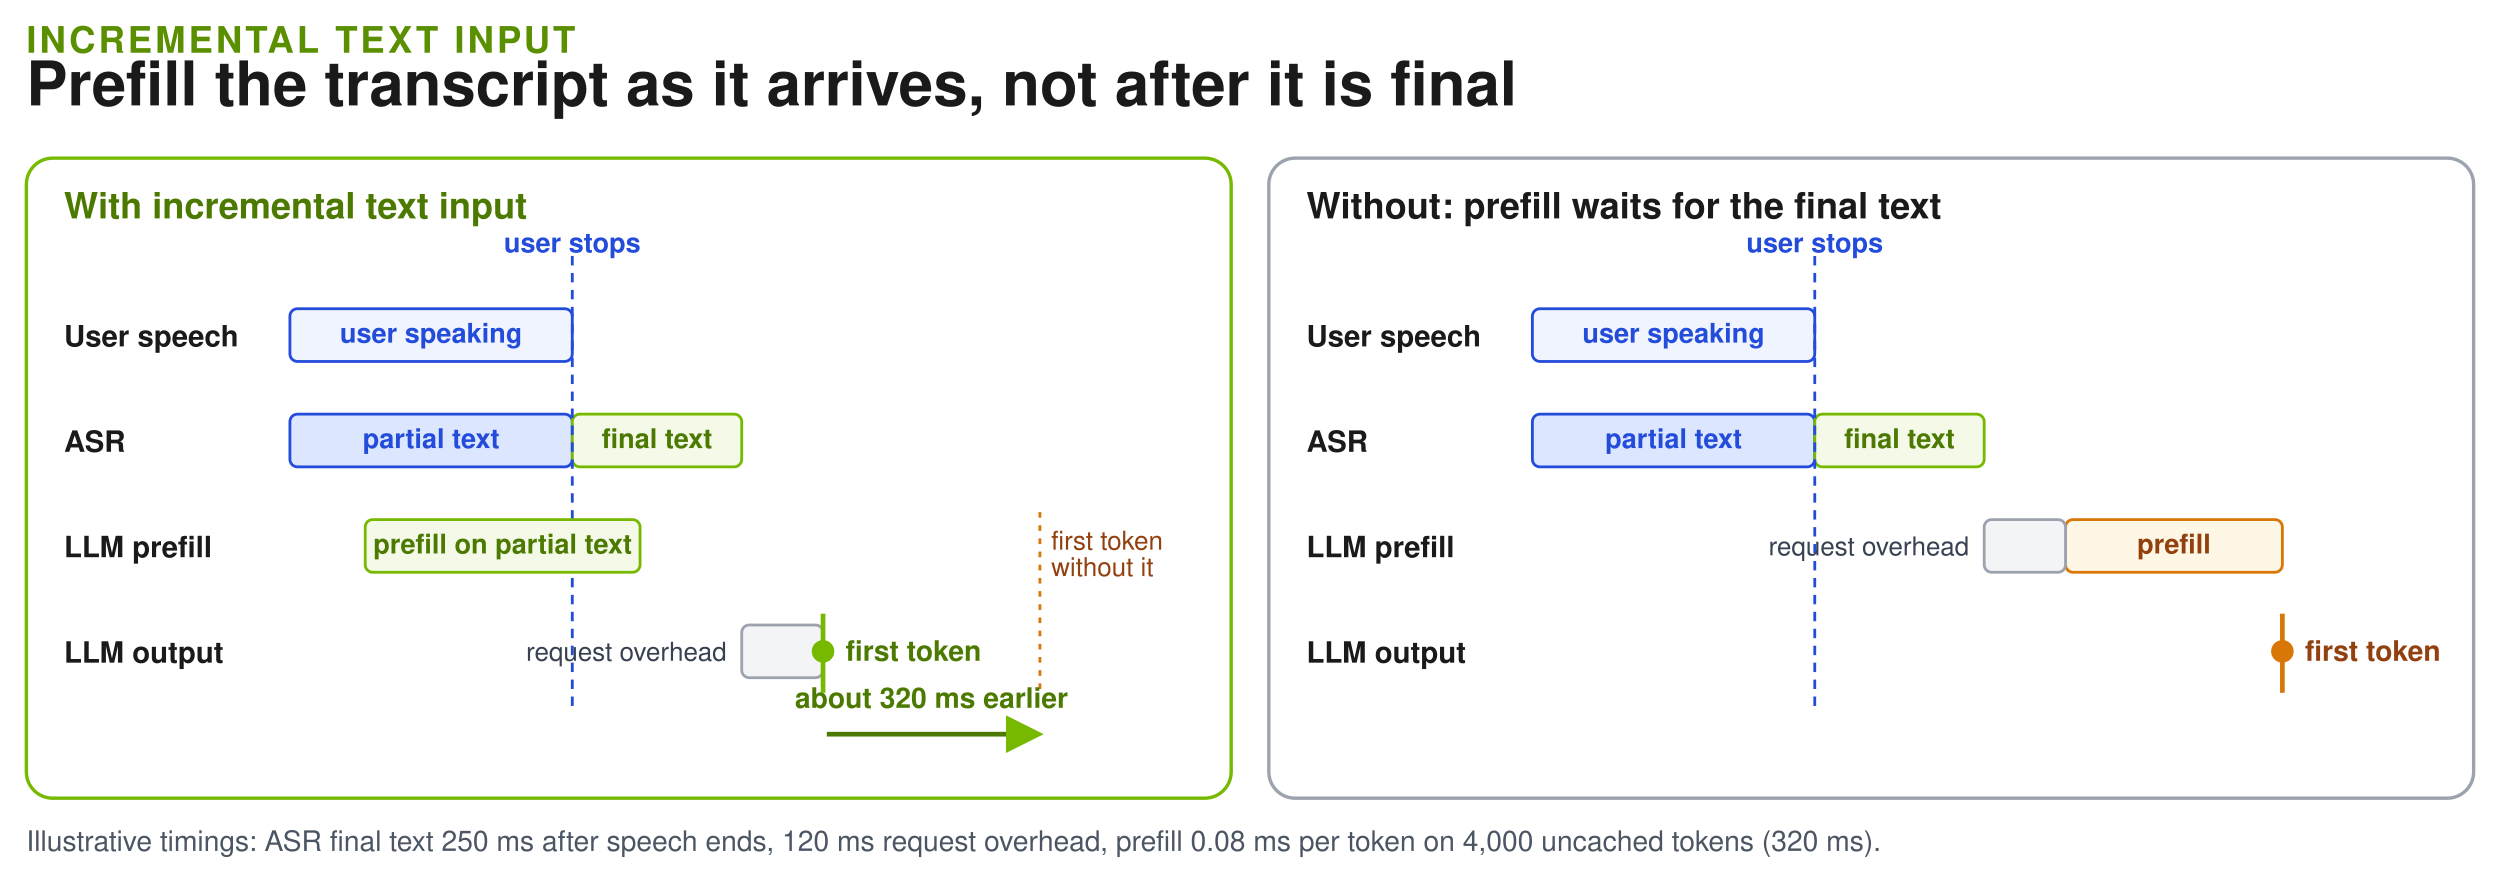
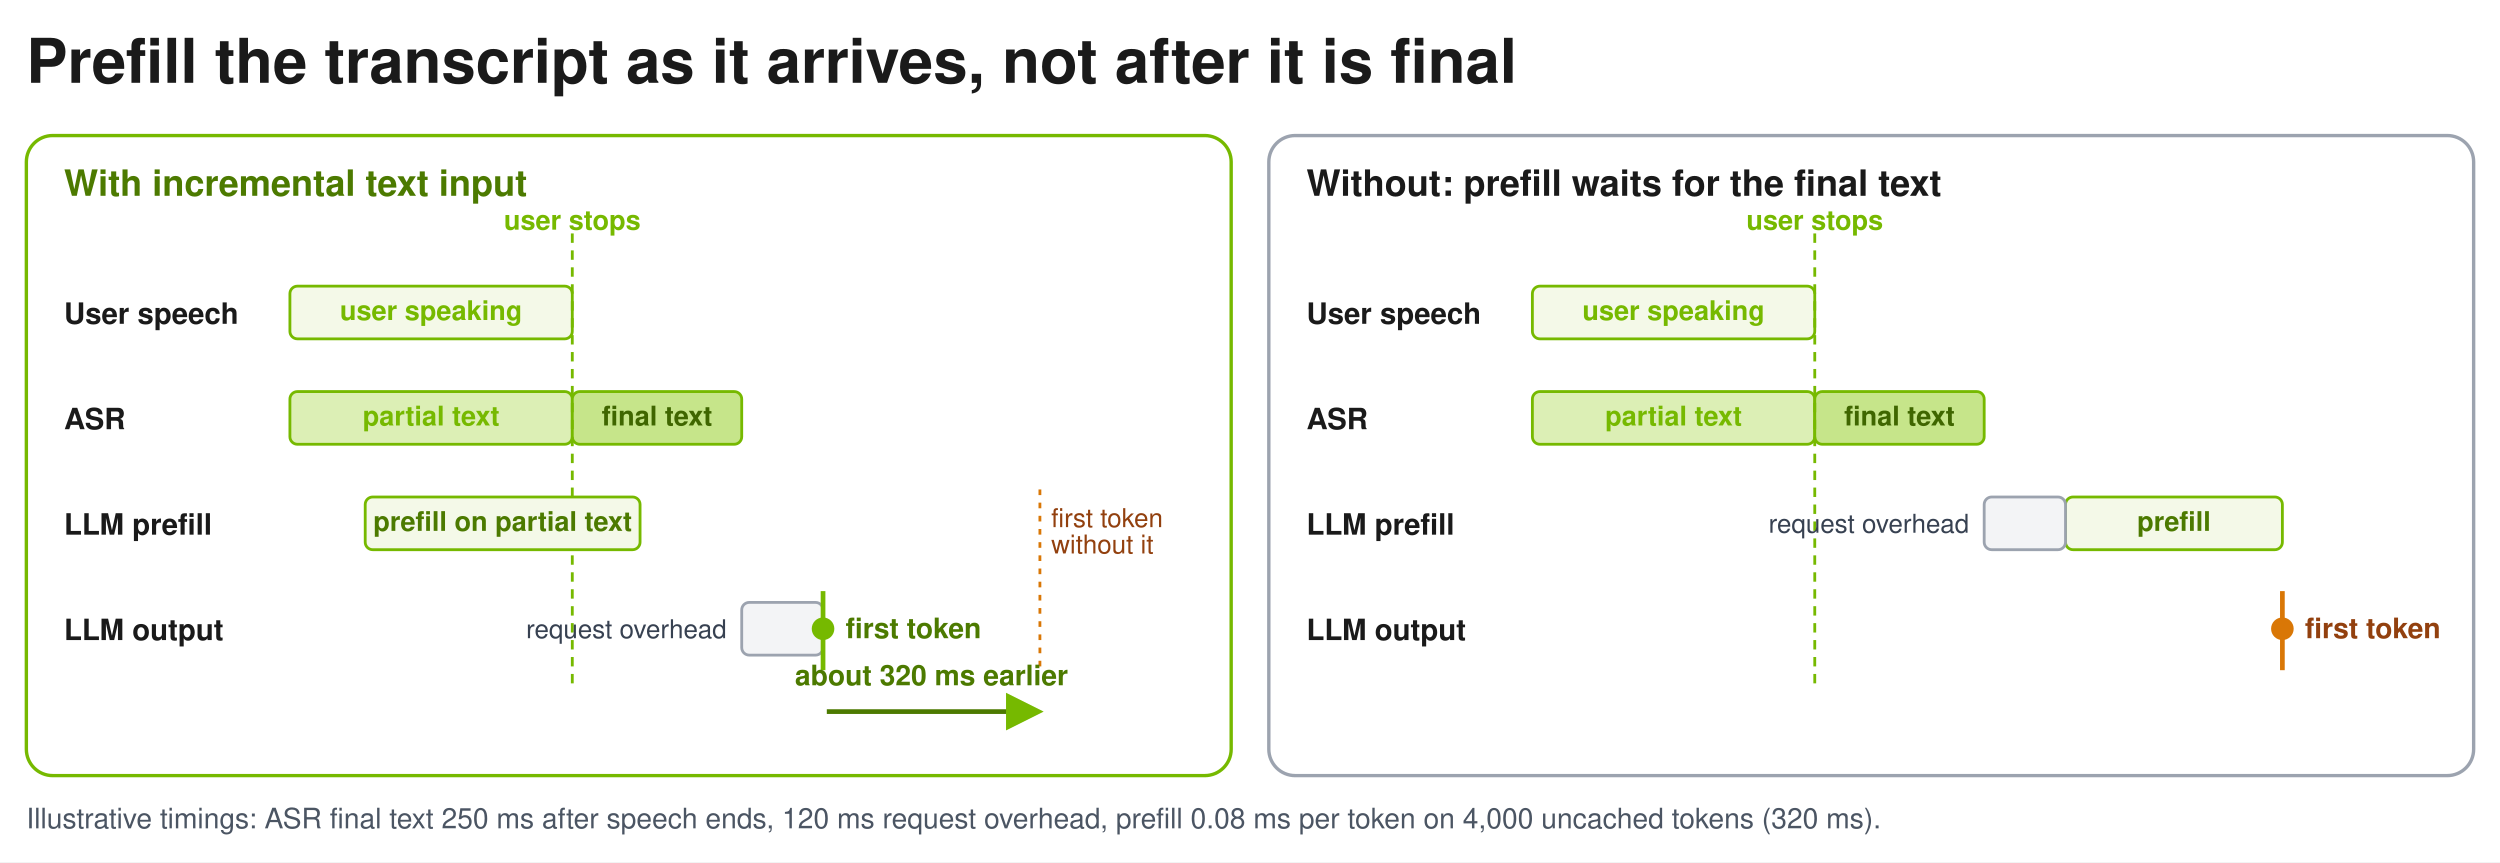
- <svg xmlns="http://www.w3.org/2000/svg" width="1328" height="470" viewBox="36 12 1328 470" role="img" aria-labelledby="title desc" font-family="Helvetica, Arial, sans-serif">
+ <svg xmlns="http://www.w3.org/2000/svg" width="1328" height="458" viewBox="36 24 1328 458" role="img" aria-labelledby="title desc" font-family="Helvetica, Arial, sans-serif">
  <defs>
    <marker id="arrow" viewBox="0 0 10 10" refX="8" refY="5" markerWidth="8" markerHeight="8" orient="auto">
-       <path d="M0,0 L10,5 L0,10 z" fill="#234CDA" />
+       <path d="M0,0 L10,5 L0,10 z" fill="#76B900" />
    </marker>
    <marker id="arrow-green" viewBox="0 0 10 10" refX="8" refY="5" markerWidth="8" markerHeight="8" orient="auto">
      <path d="M0,0 L10,5 L0,10 z" fill="#76B900" />
    </marker>
    <marker id="arrow-gray" viewBox="0 0 10 10" refX="8" refY="5" markerWidth="8" markerHeight="8" orient="auto">
      <path d="M0,0 L10,5 L0,10 z" fill="#9CA3AF" />
    </marker>
    <marker id="arrow-amber" viewBox="0 0 10 10" refX="8" refY="5" markerWidth="8" markerHeight="8" orient="auto">
      <path d="M0,0 L10,5 L0,10 z" fill="#D97706" />
    </marker>
    <marker id="arrow-green-start" viewBox="0 0 10 10" refX="8" refY="5" markerWidth="8" markerHeight="8" orient="auto-start-reverse">
      <path d="M0,0 L10,5 L0,10 z" fill="#76B900" />
    </marker>
  </defs>
-   <rect x="36" y="12" width="1328" height="470" fill="#FFFFFF" />
-   <text x="50" y="40" font-size="19.4" font-weight="700" letter-spacing="1.6" fill="#5A8F00">INCREMENTAL TEXT INPUT</text>
+   <rect x="36" y="24" width="1328" height="458" fill="#FFFFFF" />
  <text x="50" y="68" font-size="32.8" font-weight="700" fill="#1A1A1A">Prefill the transcript as it arrives, not after it is final</text>
  <rect x="50" y="96" width="640" height="340" rx="14" fill="#FFFFFF" stroke="#76B900" stroke-width="1.8" />
  <text x="70" y="128" font-size="19.2" font-weight="700" fill="#4C7A00">With incremental text input</text>
  <text x="70" y="196" font-size="15.6" font-weight="700" fill="#1A1A1A">User speech</text>
  <text x="70" y="252" font-size="15.6" font-weight="700" fill="#1A1A1A">ASR</text>
  <text x="70" y="308" font-size="15.6" font-weight="700" fill="#1A1A1A">LLM prefill</text>
  <text x="70" y="364" font-size="15.6" font-weight="700" fill="#1A1A1A">LLM output</text>
-   <rect x="190" y="176" width="150" height="28" rx="4" fill="#F0F4FF" stroke="#234CDA" stroke-width="1.5" />
-   <text x="265.0" y="194.0" font-size="14.4" font-weight="700" fill="#234CDA" text-anchor="middle">user speaking</text>
-   <rect x="190" y="232" width="150" height="28" rx="4" fill="#DCE6FF" stroke="#234CDA" stroke-width="1.5" />
-   <text x="265.0" y="250.0" font-size="14.4" font-weight="700" fill="#234CDA" text-anchor="middle">partial text</text>
-   <rect x="340" y="232" width="90.0" height="28" rx="4" fill="#F4F9E8" stroke="#76B900" stroke-width="1.5" />
-   <text x="385.0" y="250.0" font-size="14.4" font-weight="700" fill="#4C7A00" text-anchor="middle">final text</text>
-   <line x1="340" y1="148" x2="340" y2="388" stroke="#234CDA" stroke-width="1.5" stroke-dasharray="5 4" />
-   <text x="340" y="146" font-size="14.4" font-weight="700" fill="#234CDA" text-anchor="middle">user stops</text>
+   <rect x="190" y="176" width="150" height="28" rx="4" fill="#F4F9E8" stroke="#76B900" stroke-width="1.5" />
+   <text x="265.0" y="194.0" font-size="14.4" font-weight="700" fill="#76B900" text-anchor="middle">user speaking</text>
+   <rect x="190" y="232" width="150" height="28" rx="4" fill="#DCEFB5" stroke="#76B900" stroke-width="1.5" />
+   <text x="265.0" y="250.0" font-size="14.4" font-weight="700" fill="#76B900" text-anchor="middle">partial text</text>
+   <rect x="340" y="232" width="90.0" height="28" rx="4" fill="#C6E58A" stroke="#76B900" stroke-width="1.5" />
+   <text x="385.0" y="250.0" font-size="14.4" font-weight="700" fill="#3F6600" text-anchor="middle">final text</text>
+   <line x1="340" y1="148" x2="340" y2="388" stroke="#76B900" stroke-width="1.5" stroke-dasharray="5 4" />
+   <text x="340" y="146" font-size="14.4" font-weight="700" fill="#76B900" text-anchor="middle">user stops</text>
  <rect x="230" y="288" width="146.0" height="28" rx="4" fill="#F4F9E8" stroke="#76B900" stroke-width="1.5" />
  <text x="303.0" y="306.0" font-size="14.4" font-weight="700" fill="#4C7A00" text-anchor="middle">prefill on partial text</text>
  <rect x="430.0" y="344" width="43.2" height="28" rx="4" fill="#F3F4F6" stroke="#9CA3AF" stroke-width="1.5" />
  <text x="422.0" y="363" font-size="13.8" fill="#374151" text-anchor="end">request overhead</text>
  <line x1="473.2" y1="338" x2="473.2" y2="380" stroke="#76B900" stroke-width="2.5" />
  <circle cx="473.2" cy="358" r="6" fill="#76B900" />
  <text x="485.2" y="363" font-size="15.0" font-weight="700" fill="#4C7A00">first token</text>
  <rect x="710" y="96" width="640" height="340" rx="14" fill="#FFFFFF" stroke="#9CA3AF" stroke-width="1.8" />
  <text x="730" y="128" font-size="19.2" font-weight="700" fill="#1A1A1A">Without: prefill waits for the final text</text>
  <text x="730" y="196" font-size="15.6" font-weight="700" fill="#1A1A1A">User speech</text>
  <text x="730" y="252" font-size="15.6" font-weight="700" fill="#1A1A1A">ASR</text>
  <text x="730" y="308" font-size="15.6" font-weight="700" fill="#1A1A1A">LLM prefill</text>
  <text x="730" y="364" font-size="15.6" font-weight="700" fill="#1A1A1A">LLM output</text>
-   <rect x="850" y="176" width="150" height="28" rx="4" fill="#F0F4FF" stroke="#234CDA" stroke-width="1.5" />
-   <text x="925.0" y="194.0" font-size="14.4" font-weight="700" fill="#234CDA" text-anchor="middle">user speaking</text>
-   <rect x="850" y="232" width="150" height="28" rx="4" fill="#DCE6FF" stroke="#234CDA" stroke-width="1.5" />
-   <text x="925.0" y="250.0" font-size="14.4" font-weight="700" fill="#234CDA" text-anchor="middle">partial text</text>
-   <rect x="1000" y="232" width="90.0" height="28" rx="4" fill="#F4F9E8" stroke="#76B900" stroke-width="1.5" />
-   <text x="1045.0" y="250.0" font-size="14.4" font-weight="700" fill="#4C7A00" text-anchor="middle">final text</text>
-   <line x1="1000" y1="148" x2="1000" y2="388" stroke="#234CDA" stroke-width="1.5" stroke-dasharray="5 4" />
-   <text x="1000" y="146" font-size="14.4" font-weight="700" fill="#234CDA" text-anchor="middle">user stops</text>
-   <rect x="1133.2" y="288" width="115.2" height="28" rx="4" fill="#FFF7E6" stroke="#D97706" stroke-width="1.5" />
-   <text x="1190.8" y="306.0" font-size="14.4" font-weight="700" fill="#92400E" text-anchor="middle">prefill</text>
+   <rect x="850" y="176" width="150" height="28" rx="4" fill="#F4F9E8" stroke="#76B900" stroke-width="1.5" />
+   <text x="925.0" y="194.0" font-size="14.4" font-weight="700" fill="#76B900" text-anchor="middle">user speaking</text>
+   <rect x="850" y="232" width="150" height="28" rx="4" fill="#DCEFB5" stroke="#76B900" stroke-width="1.5" />
+   <text x="925.0" y="250.0" font-size="14.4" font-weight="700" fill="#76B900" text-anchor="middle">partial text</text>
+   <rect x="1000" y="232" width="90.0" height="28" rx="4" fill="#C6E58A" stroke="#76B900" stroke-width="1.5" />
+   <text x="1045.0" y="250.0" font-size="14.4" font-weight="700" fill="#3F6600" text-anchor="middle">final text</text>
+   <line x1="1000" y1="148" x2="1000" y2="388" stroke="#76B900" stroke-width="1.5" stroke-dasharray="5 4" />
+   <text x="1000" y="146" font-size="14.4" font-weight="700" fill="#76B900" text-anchor="middle">user stops</text>
+   <rect x="1133.2" y="288" width="115.2" height="28" rx="4" fill="#F4F9E8" stroke="#76B900" stroke-width="1.5" />
+   <text x="1190.8" y="306.0" font-size="14.4" font-weight="700" fill="#4C7A00" text-anchor="middle">prefill</text>
  <rect x="1090.0" y="288" width="43.2" height="28" rx="4" fill="#F3F4F6" stroke="#9CA3AF" stroke-width="1.5" />
  <text x="1082.0" y="307" font-size="13.8" fill="#374151" text-anchor="end">request overhead</text>
  <line x1="1248.4" y1="338" x2="1248.4" y2="380" stroke="#D97706" stroke-width="2.5" />
  <circle cx="1248.4" cy="358" r="6" fill="#D97706" />
  <text x="1260.4" y="363" font-size="15.0" font-weight="700" fill="#92400E">first token</text>
  <line x1="588.4" y1="284" x2="588.4" y2="380" stroke="#D97706" stroke-width="1.5" stroke-dasharray="3 4" />
  <text x="594.4" y="304" font-size="13.8" fill="#92400E">first token</text>
  <text x="594.4" y="318" font-size="13.8" fill="#92400E">without it</text>
  <line x1="475.2" y1="402" x2="586.4" y2="402" stroke="#4C7A00" stroke-width="2.5" marker-end="url(#arrow-green)" />
  <text x="530.8" y="388" font-size="15.0" font-weight="700" fill="#4C7A00" text-anchor="middle">about 320 ms earlier</text>
  <text x="50" y="464" font-size="15.0" fill="#4B5563">Illustrative timings: ASR final text 250 ms after speech ends, 120 ms request overhead, prefill 0.08 ms per token on 4,000 uncached tokens (320 ms).</text>
</svg>
